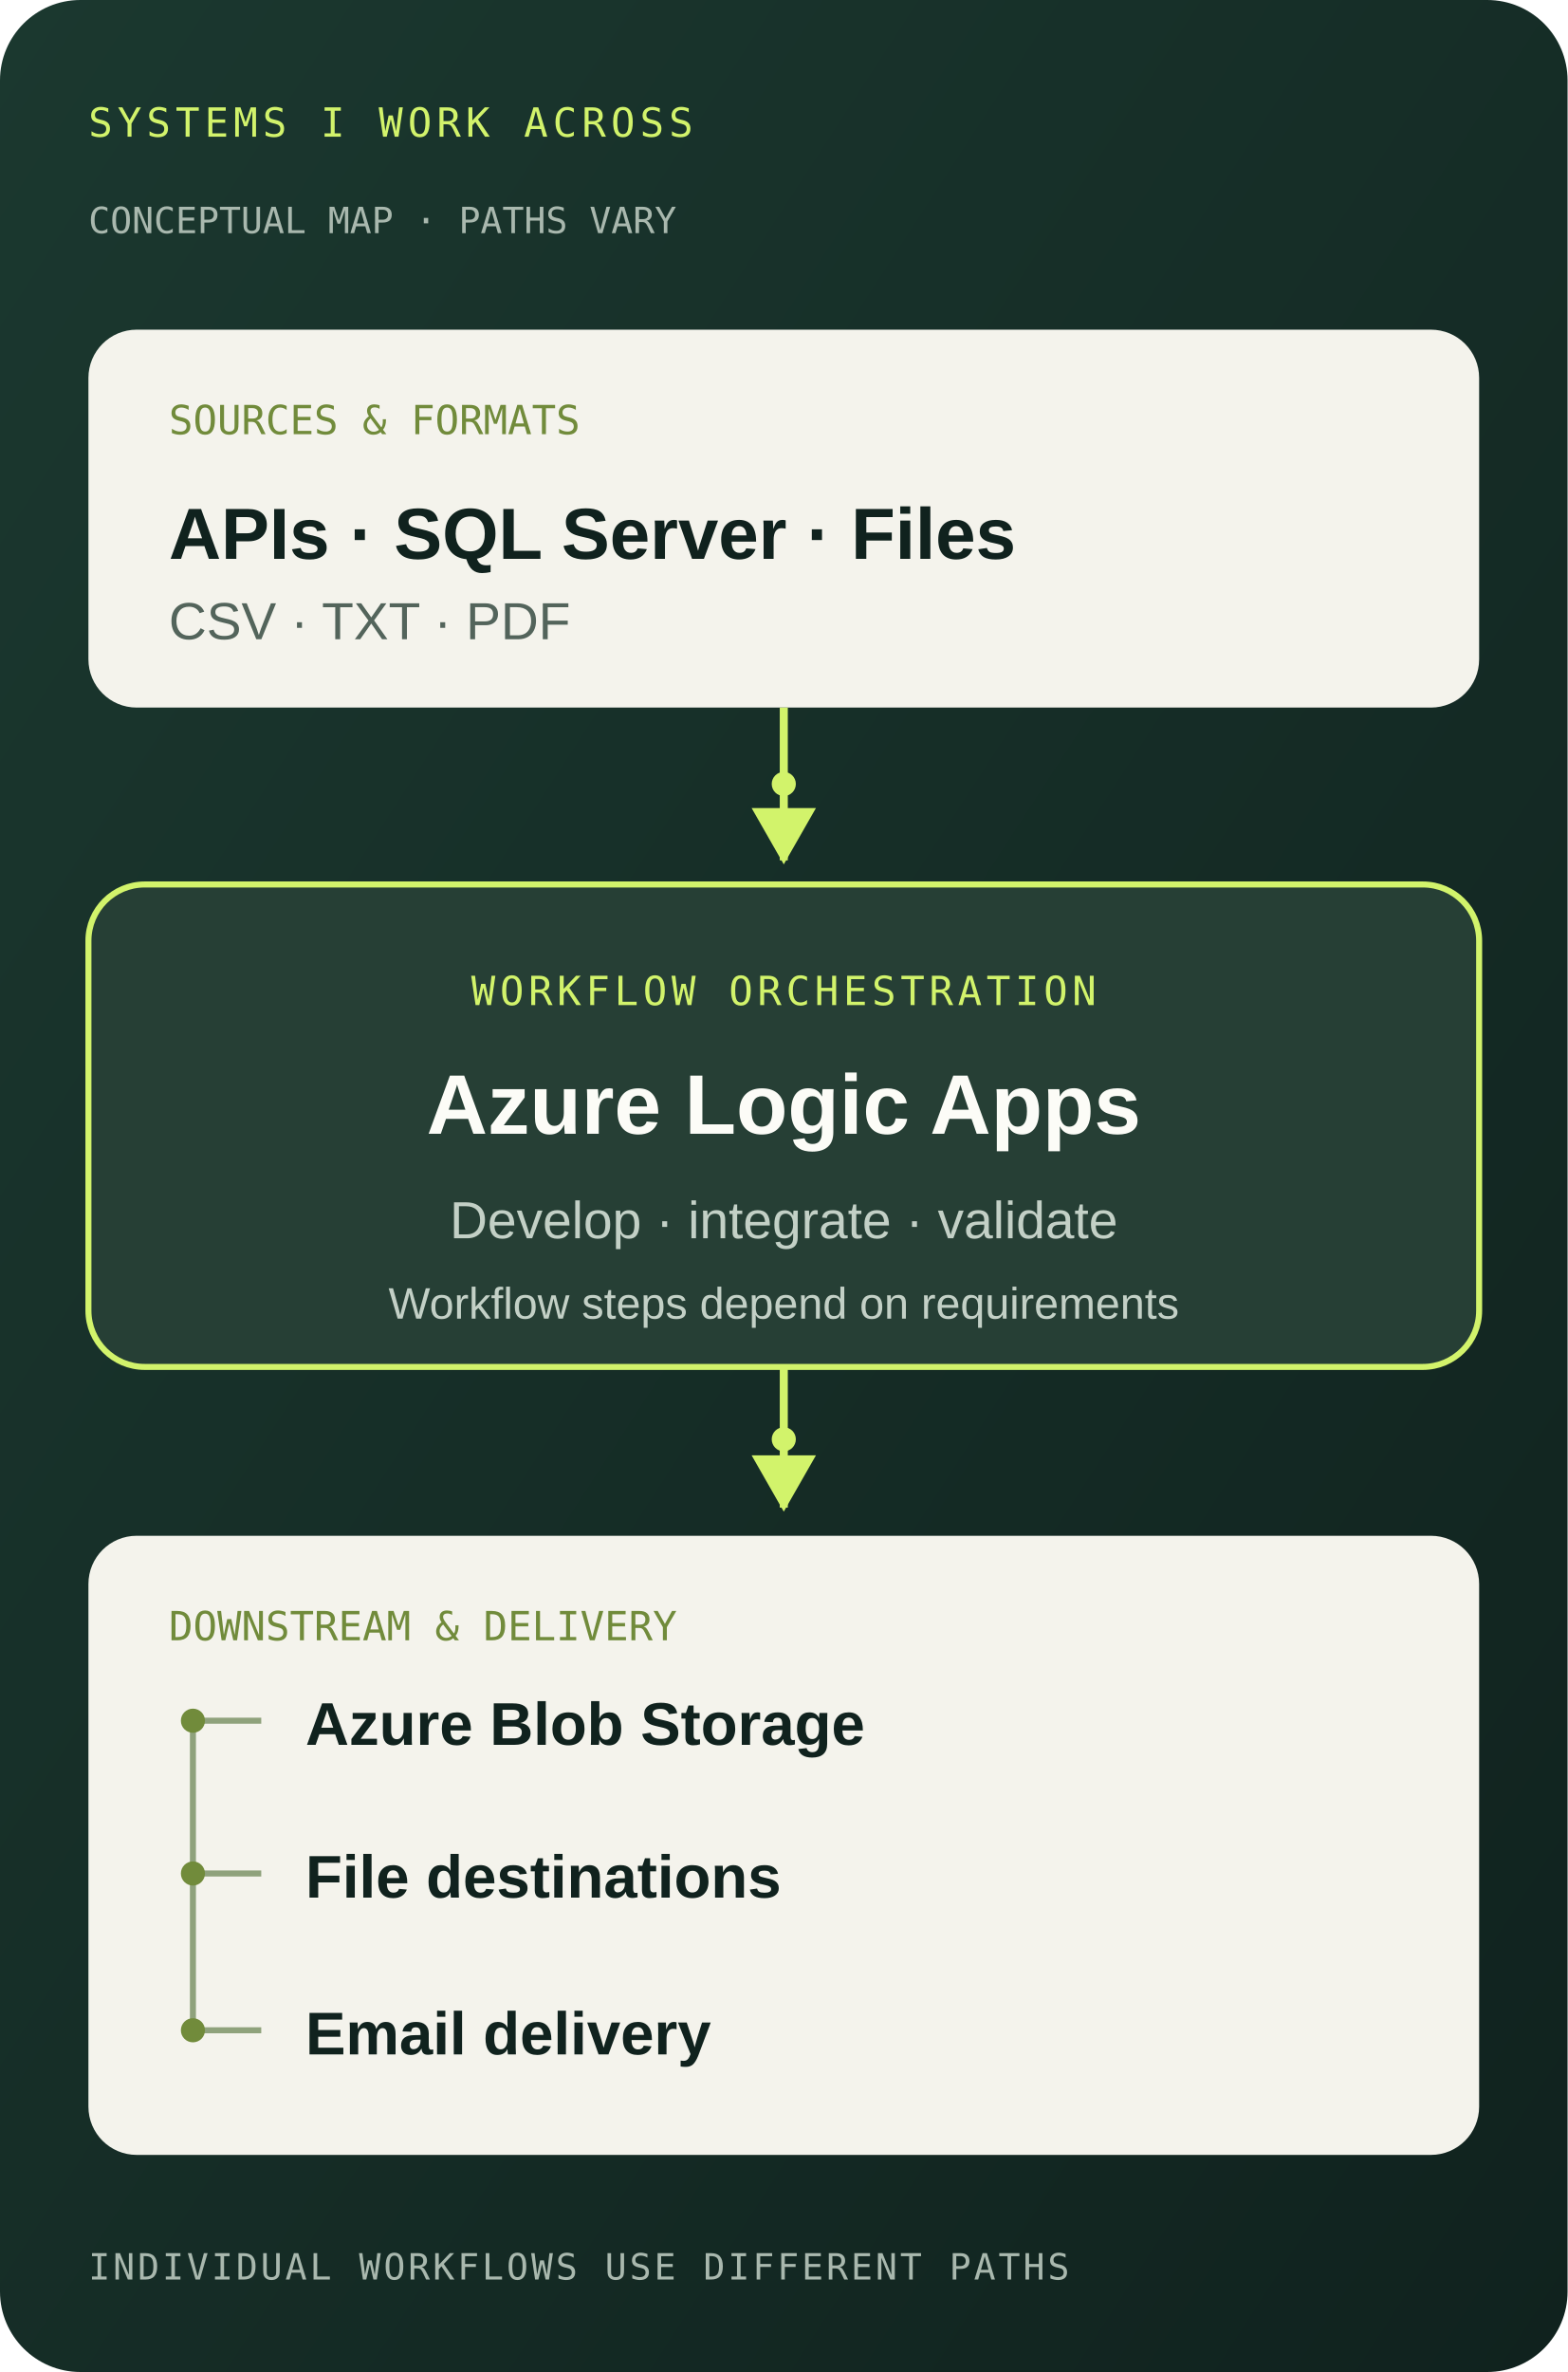
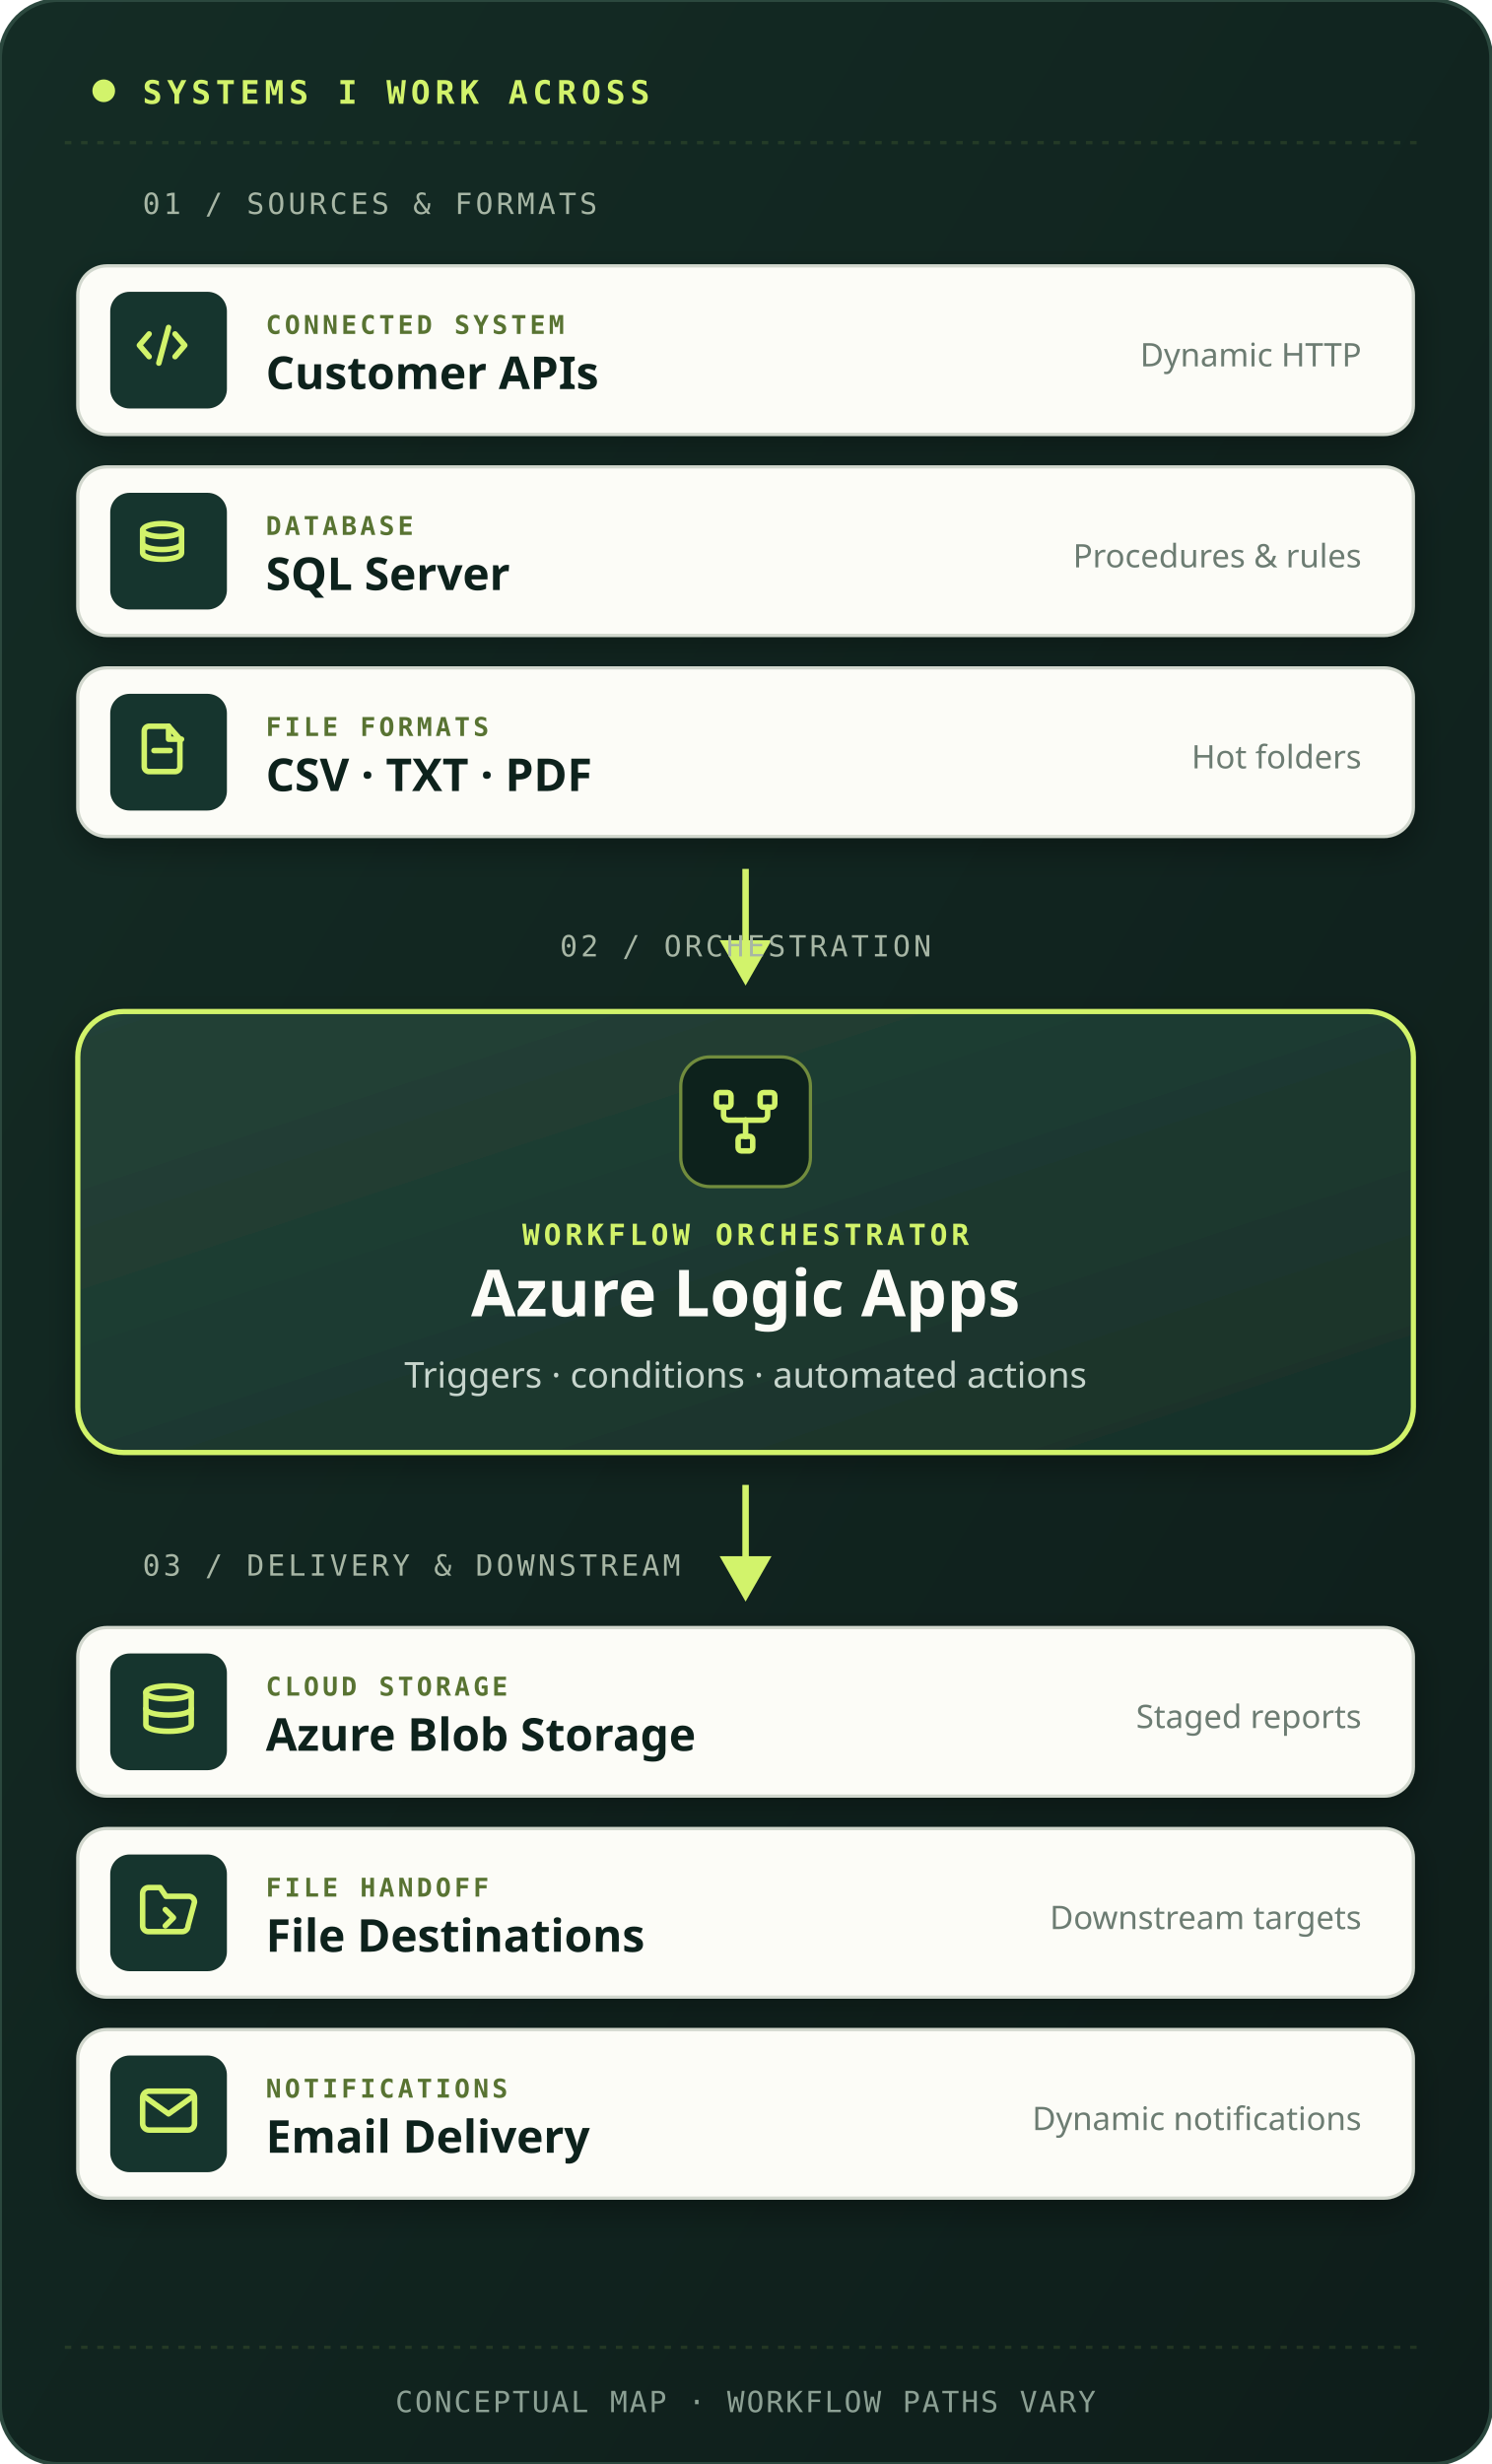
- <svg xmlns="http://www.w3.org/2000/svg" viewBox="0 0 390 590" role="img" aria-labelledby="title desc">
+ <svg xmlns="http://www.w3.org/2000/svg" viewBox="0 0 460 760" role="img" aria-labelledby="hero-mobile-title hero-mobile-desc">
  <defs>
-     <linearGradient id="surface" x1="0" y1="0" x2="1" y2="1">
-       <stop stop-color="#1b382f" />
-       <stop offset="1" stop-color="#10221e" />
+     <linearGradient id="m-surface" x1="0" y1="0" x2="1" y2="1">
+       <stop offset="0%" stop-color="#142c25" />
+       <stop offset="100%" stop-color="#0e1d1a" />
    </linearGradient>
-     <marker id="arrow" markerWidth="8" markerHeight="8" refX="6.5" refY="4" orient="auto">
+     <linearGradient id="m-hub-grad" x1="0" y1="0" x2="1" y2="1">
+       <stop offset="0%" stop-color="#234237" />
+       <stop offset="100%" stop-color="#183129" />
+     </linearGradient>
+     <marker id="m-arrow" markerWidth="8" markerHeight="8" refX="6" refY="4" orient="auto">
      <path d="M0 0 7 4 0 8Z" fill="#d2f36b" />
    </marker>
+     <filter id="m-shadow" x="-10%" y="-15%" width="120%" height="130%">
+       <feDropShadow dx="0" dy="4" stdDeviation="5" flood-color="#040b09" flood-opacity=".3" />
+     </filter>
  </defs>
-   <rect width="390" height="590" rx="20" fill="url(#surface)" />
-   <text x="22" y="34" fill="#d2f36b" font-family="monospace" font-size="10" letter-spacing="1.2">SYSTEMS I WORK ACROSS</text>
-   <text x="22" y="58" fill="#a9b8ae" font-family="monospace" font-size="9">CONCEPTUAL MAP · PATHS VARY</text>
-   <rect x="22" y="82" width="346" height="94" rx="12" fill="#f4f3ec" />
-   <text x="42" y="108" fill="#718b3b" font-family="monospace" font-size="10">SOURCES &amp; FORMATS</text>
-   <text x="42" y="139" fill="#10221e" font-family="Arial,sans-serif" font-size="18" font-weight="700">APIs · SQL Server · Files</text>
-   <text x="42" y="159" fill="#53645b" font-family="Arial,sans-serif" font-size="13">CSV · TXT · PDF</text>
-   <path d="M195 176V214" stroke="#d2f36b" stroke-width="2" marker-end="url(#arrow)" />
-   <circle cx="195" cy="195" r="3" fill="#d2f36b" />
-   <rect x="22" y="220" width="346" height="120" rx="14" fill="#263f35" stroke="#d2f36b" stroke-width="1.5" />
-   <text x="195" y="250" text-anchor="middle" fill="#d2f36b" font-family="monospace" font-size="10" letter-spacing="1.1">WORKFLOW ORCHESTRATION</text>
-   <text x="195" y="282" text-anchor="middle" fill="#fcfcf7" font-family="Arial,sans-serif" font-size="21" font-weight="700">Azure Logic Apps</text>
-   <text x="195" y="308" text-anchor="middle" fill="#c3d0c6" font-family="Arial,sans-serif" font-size="13">Develop · integrate · validate</text>
-   <text x="195" y="328" text-anchor="middle" fill="#c3d0c6" font-family="Arial,sans-serif" font-size="11">Workflow steps depend on requirements</text>
-   <path d="M195 340V375" stroke="#d2f36b" stroke-width="2" marker-end="url(#arrow)" />
-   <circle cx="195" cy="358" r="3" fill="#d2f36b" />
-   <rect x="22" y="382" width="346" height="154" rx="12" fill="#f4f3ec" />
-   <text x="42" y="408" fill="#718b3b" font-family="monospace" font-size="10">DOWNSTREAM &amp; DELIVERY</text>
-   <path d="M48 428H65M48 428V505M48 466H65M48 505H65" stroke="#8fa27c" stroke-width="1.5" />
-   <circle cx="48" cy="428" r="3" fill="#718b3b" />
-   <circle cx="48" cy="466" r="3" fill="#718b3b" />
-   <circle cx="48" cy="505" r="3" fill="#718b3b" />
-   <text x="76" y="434" fill="#10221e" font-family="Arial,sans-serif" font-size="15" font-weight="700">Azure Blob Storage</text>
-   <text x="76" y="472" fill="#10221e" font-family="Arial,sans-serif" font-size="15" font-weight="700">File destinations</text>
-   <text x="76" y="511" fill="#10221e" font-family="Arial,sans-serif" font-size="15" font-weight="700">Email delivery</text>
-   <text x="22" y="567" fill="#a9b8ae" font-family="monospace" font-size="9" letter-spacing=".7">INDIVIDUAL WORKFLOWS USE DIFFERENT PATHS</text>
-   <circle r="6" fill="#d2f36b" stroke="#10221e" stroke-width="2" visibility="hidden">
-     <animateMotion begin="indefinite" dur="5s" repeatCount="indefinite" path="M195 176V214V340V375" />
-     <set attributeName="visibility" to="visible" begin="indefinite" />
-   </circle>
+   <rect width="460" height="760" rx="18" fill="url(#m-surface)" stroke="#2b483e" stroke-width="1.2" />
+   <path d="M20 44H440M20 724H440" stroke="#718c3d" stroke-opacity=".2" stroke-dasharray="2 3" />
+   <circle cx="32" cy="28" r="3.5" fill="#d2f36b" />
+   <text x="44" y="32" fill="#d2f36b" font-family="'DM Mono', monospace" font-size="10" font-weight="600" letter-spacing="1.5">SYSTEMS I WORK ACROSS</text>
+   <text x="44" y="66" fill="#a7b6a5" font-family="'DM Mono', monospace" font-size="9" letter-spacing="1">01 / SOURCES &amp; FORMATS</text>
+   <g filter="url(#m-shadow)">
+     <rect x="24" y="82" width="412" height="52" rx="9" fill="#fcfcf7" stroke="#d2d8ce" />
+     <rect x="34" y="90" width="36" height="36" rx="6" fill="#19352d" />
+     <g transform="translate(42, 98)" stroke="#d2f36b" stroke-width="1.7" fill="none" stroke-linecap="round" stroke-linejoin="round">
+       <path d="m4 5-3 3.5 3 3.5M12 5l3 3.5-3 3.5M10 3l-3 11" />
+     </g>
+     <text x="82" y="103" fill="#587332" font-family="'DM Mono', monospace" font-size="8" font-weight="600" letter-spacing="1">CONNECTED SYSTEM</text>
+     <text x="82" y="120" fill="#10221e" font-family="'Manrope', sans-serif" font-size="14" font-weight="700">Customer APIs</text>
+     <text x="420" y="113" text-anchor="end" fill="#6c7c72" font-family="'DM Sans', sans-serif" font-size="10">Dynamic HTTP</text>
+     <rect x="24" y="144" width="412" height="52" rx="9" fill="#fcfcf7" stroke="#d2d8ce" />
+     <rect x="34" y="152" width="36" height="36" rx="6" fill="#19352d" />
+     <g transform="translate(42, 160)" stroke="#d2f36b" stroke-width="1.7" fill="none" stroke-linecap="round" stroke-linejoin="round">
+       <ellipse cx="8" cy="3.5" rx="6" ry="2" />
+       <path d="M2 3.5v7c0 1.2 2.7 2 6 2s6-.8 6-2v-7M2 7.5c0 1.2 2.7 2 6 2s6-.8 6-2" />
+     </g>
+     <text x="82" y="165" fill="#587332" font-family="'DM Mono', monospace" font-size="8" font-weight="600" letter-spacing="1">DATABASE</text>
+     <text x="82" y="182" fill="#10221e" font-family="'Manrope', sans-serif" font-size="14" font-weight="700">SQL Server</text>
+     <text x="420" y="175" text-anchor="end" fill="#6c7c72" font-family="'DM Sans', sans-serif" font-size="10">Procedures &amp; rules</text>
+     <rect x="24" y="206" width="412" height="52" rx="9" fill="#fcfcf7" stroke="#d2d8ce" />
+     <rect x="34" y="214" width="36" height="36" rx="6" fill="#19352d" />
+     <g transform="translate(42, 222)" stroke="#d2f36b" stroke-width="1.7" fill="none" stroke-linecap="round" stroke-linejoin="round">
+       <path d="M10 2H4a1.5 1.5 0 0 0-1.5 1.5v11A1.5 1.5 0 0 0 4 16h8a1.5 1.5 0 0 0 1.5-1.5V6z" />
+       <polyline points="10 2 10 6 14 6" />
+       <line x1="5.5" y1="9.5" x2="10.5" y2="9.5" />
+     </g>
+     <text x="82" y="227" fill="#587332" font-family="'DM Mono', monospace" font-size="8" font-weight="600" letter-spacing="1">FILE FORMATS</text>
+     <text x="82" y="244" fill="#10221e" font-family="'Manrope', sans-serif" font-size="14" font-weight="700">CSV · TXT · PDF</text>
+     <text x="420" y="237" text-anchor="end" fill="#6c7c72" font-family="'DM Sans', sans-serif" font-size="10">Hot folders</text>
+   </g>
+   <path d="M230 268 V 302" stroke="#d2f36b" stroke-width="2" marker-end="url(#m-arrow)" />
+   <text x="230" y="295" text-anchor="middle" fill="#a7b6a5" font-family="'DM Mono', monospace" font-size="9" letter-spacing="1">02 / ORCHESTRATION</text>
+   <g filter="url(#m-shadow)">
+     <rect x="24" y="312" width="412" height="136" rx="14" fill="url(#m-hub-grad)" stroke="#d2f36b" stroke-width="1.6" />
+     <rect x="210" y="326" width="40" height="40" rx="9" fill="#10221e" stroke="#718c3d" />
+     <g transform="translate(220, 336)" stroke="#d2f36b" stroke-width="1.7" fill="none" stroke-linecap="round" stroke-linejoin="round">
+       <rect x="1" y="1" width="4.5" height="4.5" rx="1" />
+       <rect x="14.5" y="1" width="4.5" height="4.5" rx="1" />
+       <rect x="7.7" y="14.5" width="4.5" height="4.5" rx="1" />
+       <path d="M3.2 5.5v2.5a1.5 1.5 0 0 0 1.5 1.5h5.3" />
+       <path d="M16.8 5.5v2.5a1.5 1.5 0 0 1-1.5 1.5H10" />
+       <path d="M10 9.5v5" />
+     </g>
+     <text x="230" y="384" text-anchor="middle" fill="#d2f36b" font-family="'DM Mono', monospace" font-size="9" font-weight="600" letter-spacing="1.2">WORKFLOW ORCHESTRATOR</text>
+     <text x="230" y="406" text-anchor="middle" fill="#fcfcf7" font-family="'Manrope', sans-serif" font-size="20" font-weight="800">Azure Logic Apps</text>
+     <text x="230" y="428" text-anchor="middle" fill="#c7d5cd" font-family="'DM Sans', sans-serif" font-size="11">Triggers · conditions · automated actions</text>
+   </g>
+   <path d="M230 458 V 492" stroke="#d2f36b" stroke-width="2" marker-end="url(#m-arrow)" />
+   <text x="44" y="486" fill="#a7b6a5" font-family="'DM Mono', monospace" font-size="9" letter-spacing="1">03 / DELIVERY &amp; DOWNSTREAM</text>
+   <g filter="url(#m-shadow)">
+     <rect x="24" y="502" width="412" height="52" rx="9" fill="#fcfcf7" stroke="#d2d8ce" />
+     <rect x="34" y="510" width="36" height="36" rx="6" fill="#19352d" />
+     <g transform="translate(42, 518)" stroke="#d2f36b" stroke-width="1.7" fill="none" stroke-linecap="round" stroke-linejoin="round">
+       <ellipse cx="10" cy="4" rx="7" ry="2" />
+       <path d="M3 4v5c0 1.2 3.1 2 7 2s7-.8 7-2V4" />
+       <path d="M3 9v5c0 1.2 3.1 2 7 2s7-.8 7-2V9" />
+     </g>
+     <text x="82" y="523" fill="#587332" font-family="'DM Mono', monospace" font-size="8" font-weight="600" letter-spacing="1">CLOUD STORAGE</text>
+     <text x="82" y="540" fill="#10221e" font-family="'Manrope', sans-serif" font-size="14" font-weight="700">Azure Blob Storage</text>
+     <text x="420" y="533" text-anchor="end" fill="#6c7c72" font-family="'DM Sans', sans-serif" font-size="10">Staged reports</text>
+     <rect x="24" y="564" width="412" height="52" rx="9" fill="#fcfcf7" stroke="#d2d8ce" />
+     <rect x="34" y="572" width="36" height="36" rx="6" fill="#19352d" />
+     <g transform="translate(42, 580)" stroke="#d2f36b" stroke-width="1.7" fill="none" stroke-linecap="round" stroke-linejoin="round">
+       <path d="M16 14a1.8 1.8 0 0 1-1.8 1.8H3.8A1.8 1.8 0 0 1 2 14V4a1.8 1.8 0 0 1 1.8-1.8h3.6l1.8 2.7h6.8A1.8 1.8 0 0 1 18 6.7z" />
+       <polyline points="9 9 11.5 11.5 9 14" />
+     </g>
+     <text x="82" y="585" fill="#587332" font-family="'DM Mono', monospace" font-size="8" font-weight="600" letter-spacing="1">FILE HANDOFF</text>
+     <text x="82" y="602" fill="#10221e" font-family="'Manrope', sans-serif" font-size="14" font-weight="700">File Destinations</text>
+     <text x="420" y="595" text-anchor="end" fill="#6c7c72" font-family="'DM Sans', sans-serif" font-size="10">Downstream targets</text>
+     <rect x="24" y="626" width="412" height="52" rx="9" fill="#fcfcf7" stroke="#d2d8ce" />
+     <rect x="34" y="634" width="36" height="36" rx="6" fill="#19352d" />
+     <g transform="translate(42, 642)" stroke="#d2f36b" stroke-width="1.7" fill="none" stroke-linecap="round" stroke-linejoin="round">
+       <rect x="2" y="3" width="16" height="12" rx="2" />
+       <path d="m3 5 7 5 7-5" />
+     </g>
+     <text x="82" y="647" fill="#587332" font-family="'DM Mono', monospace" font-size="8" font-weight="600" letter-spacing="1">NOTIFICATIONS</text>
+     <text x="82" y="664" fill="#10221e" font-family="'Manrope', sans-serif" font-size="14" font-weight="700">Email Delivery</text>
+     <text x="420" y="657" text-anchor="end" fill="#6c7c72" font-family="'DM Sans', sans-serif" font-size="10">Dynamic notifications</text>
+   </g>
+   <text x="230" y="744" text-anchor="middle" fill="#8ca094" font-family="'DM Mono', monospace" font-size="9" letter-spacing=".6">CONCEPTUAL MAP · WORKFLOW PATHS VARY</text>
</svg>
